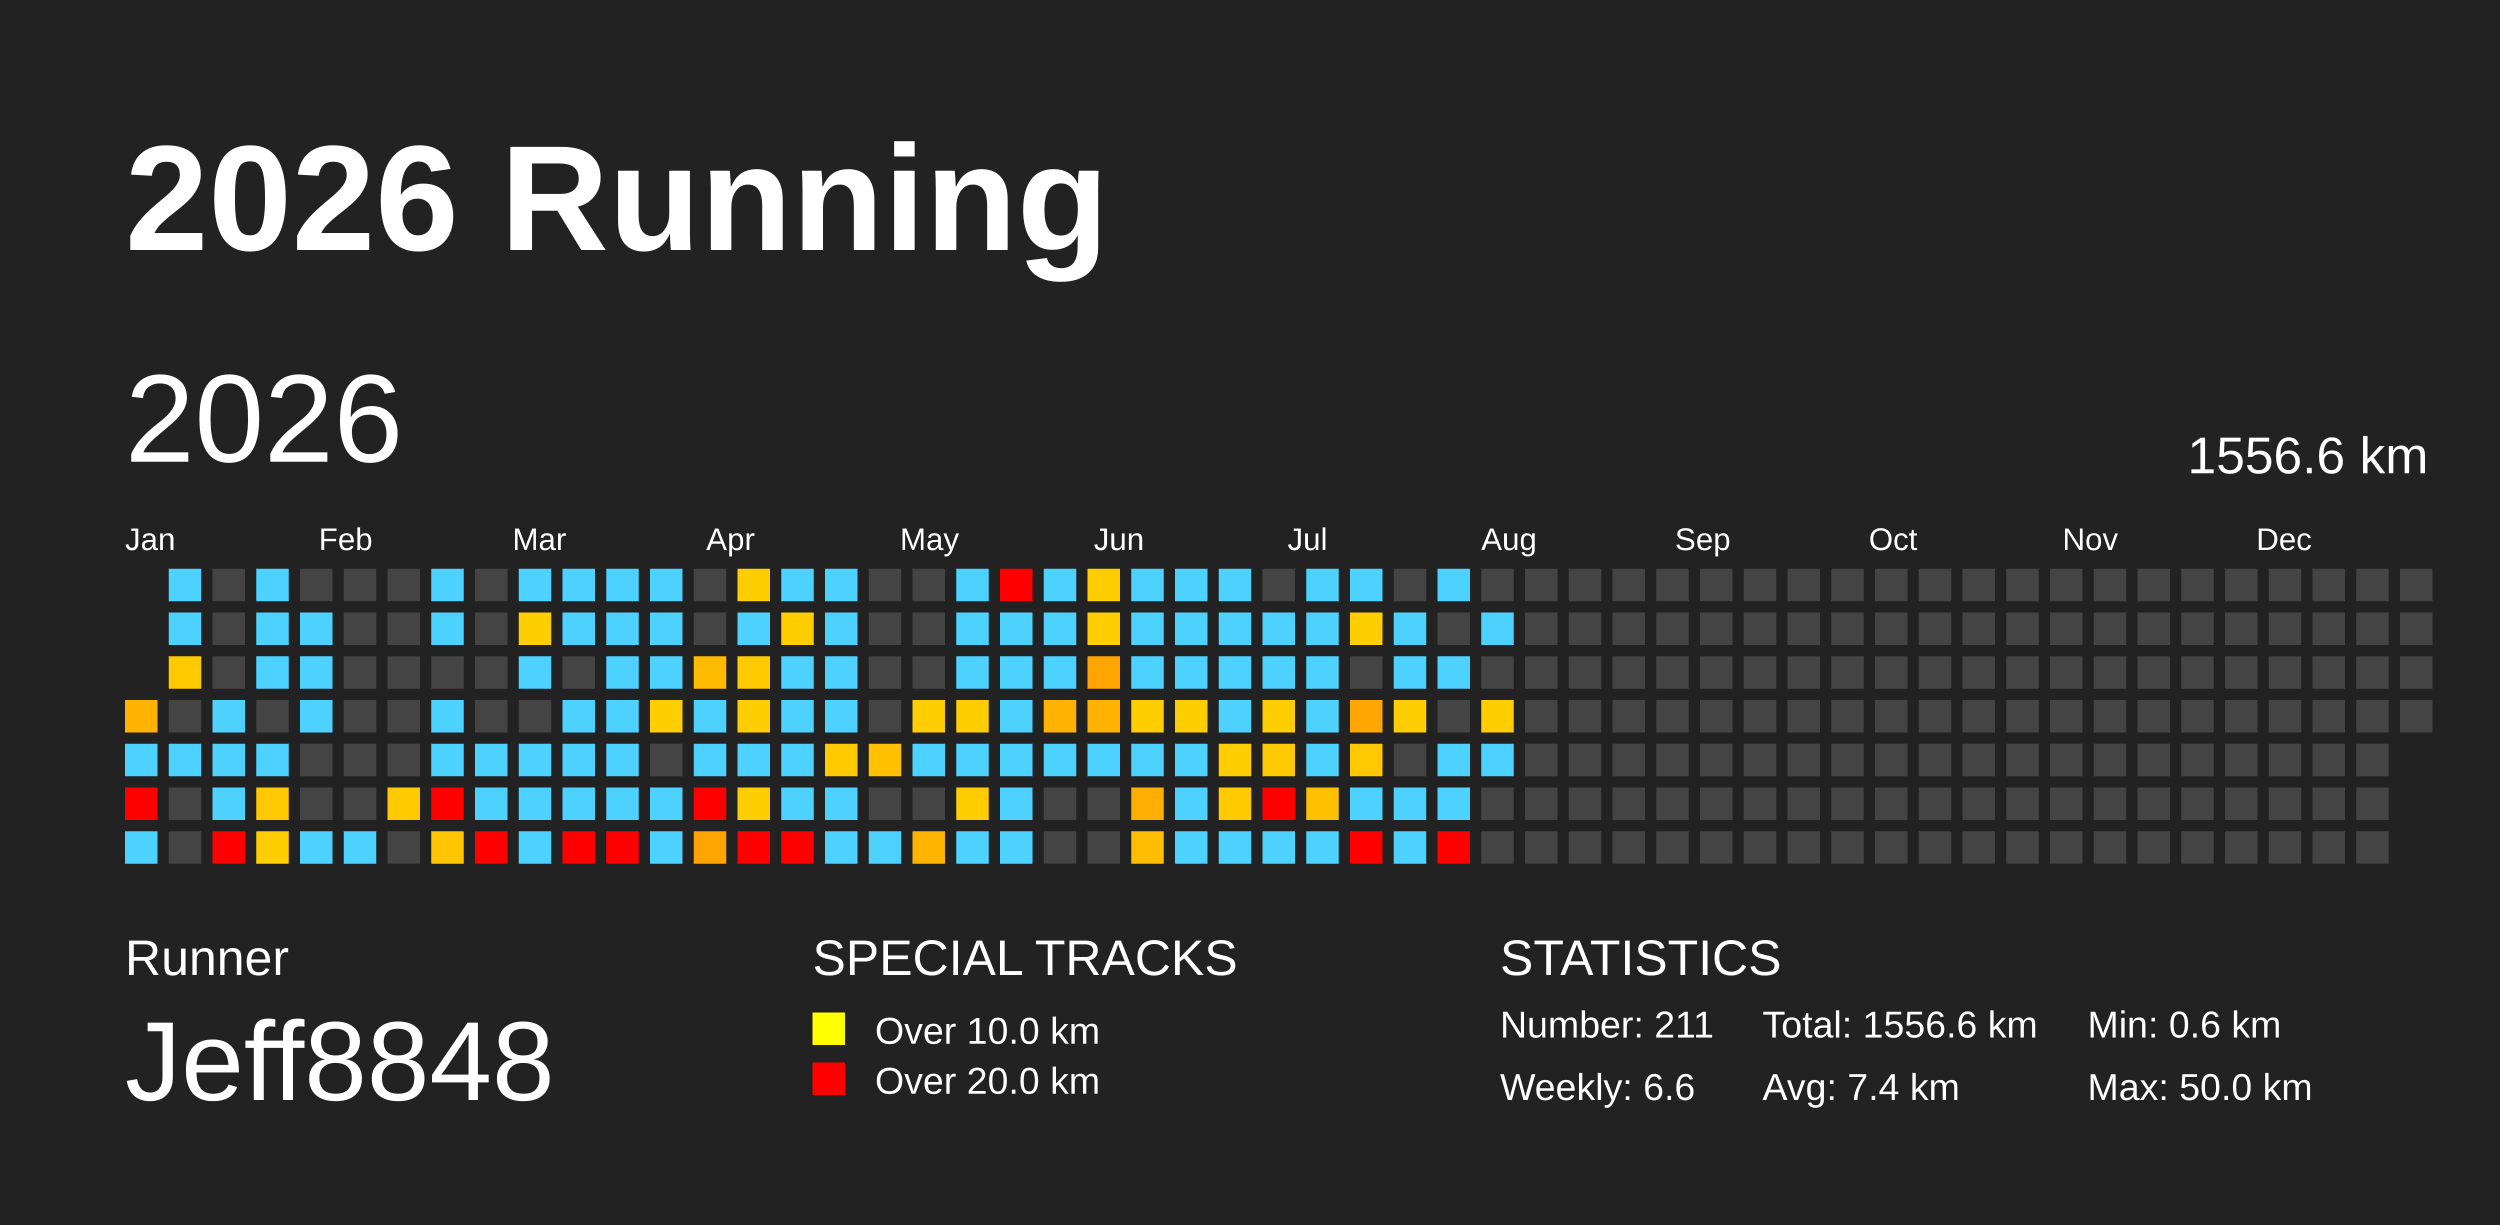
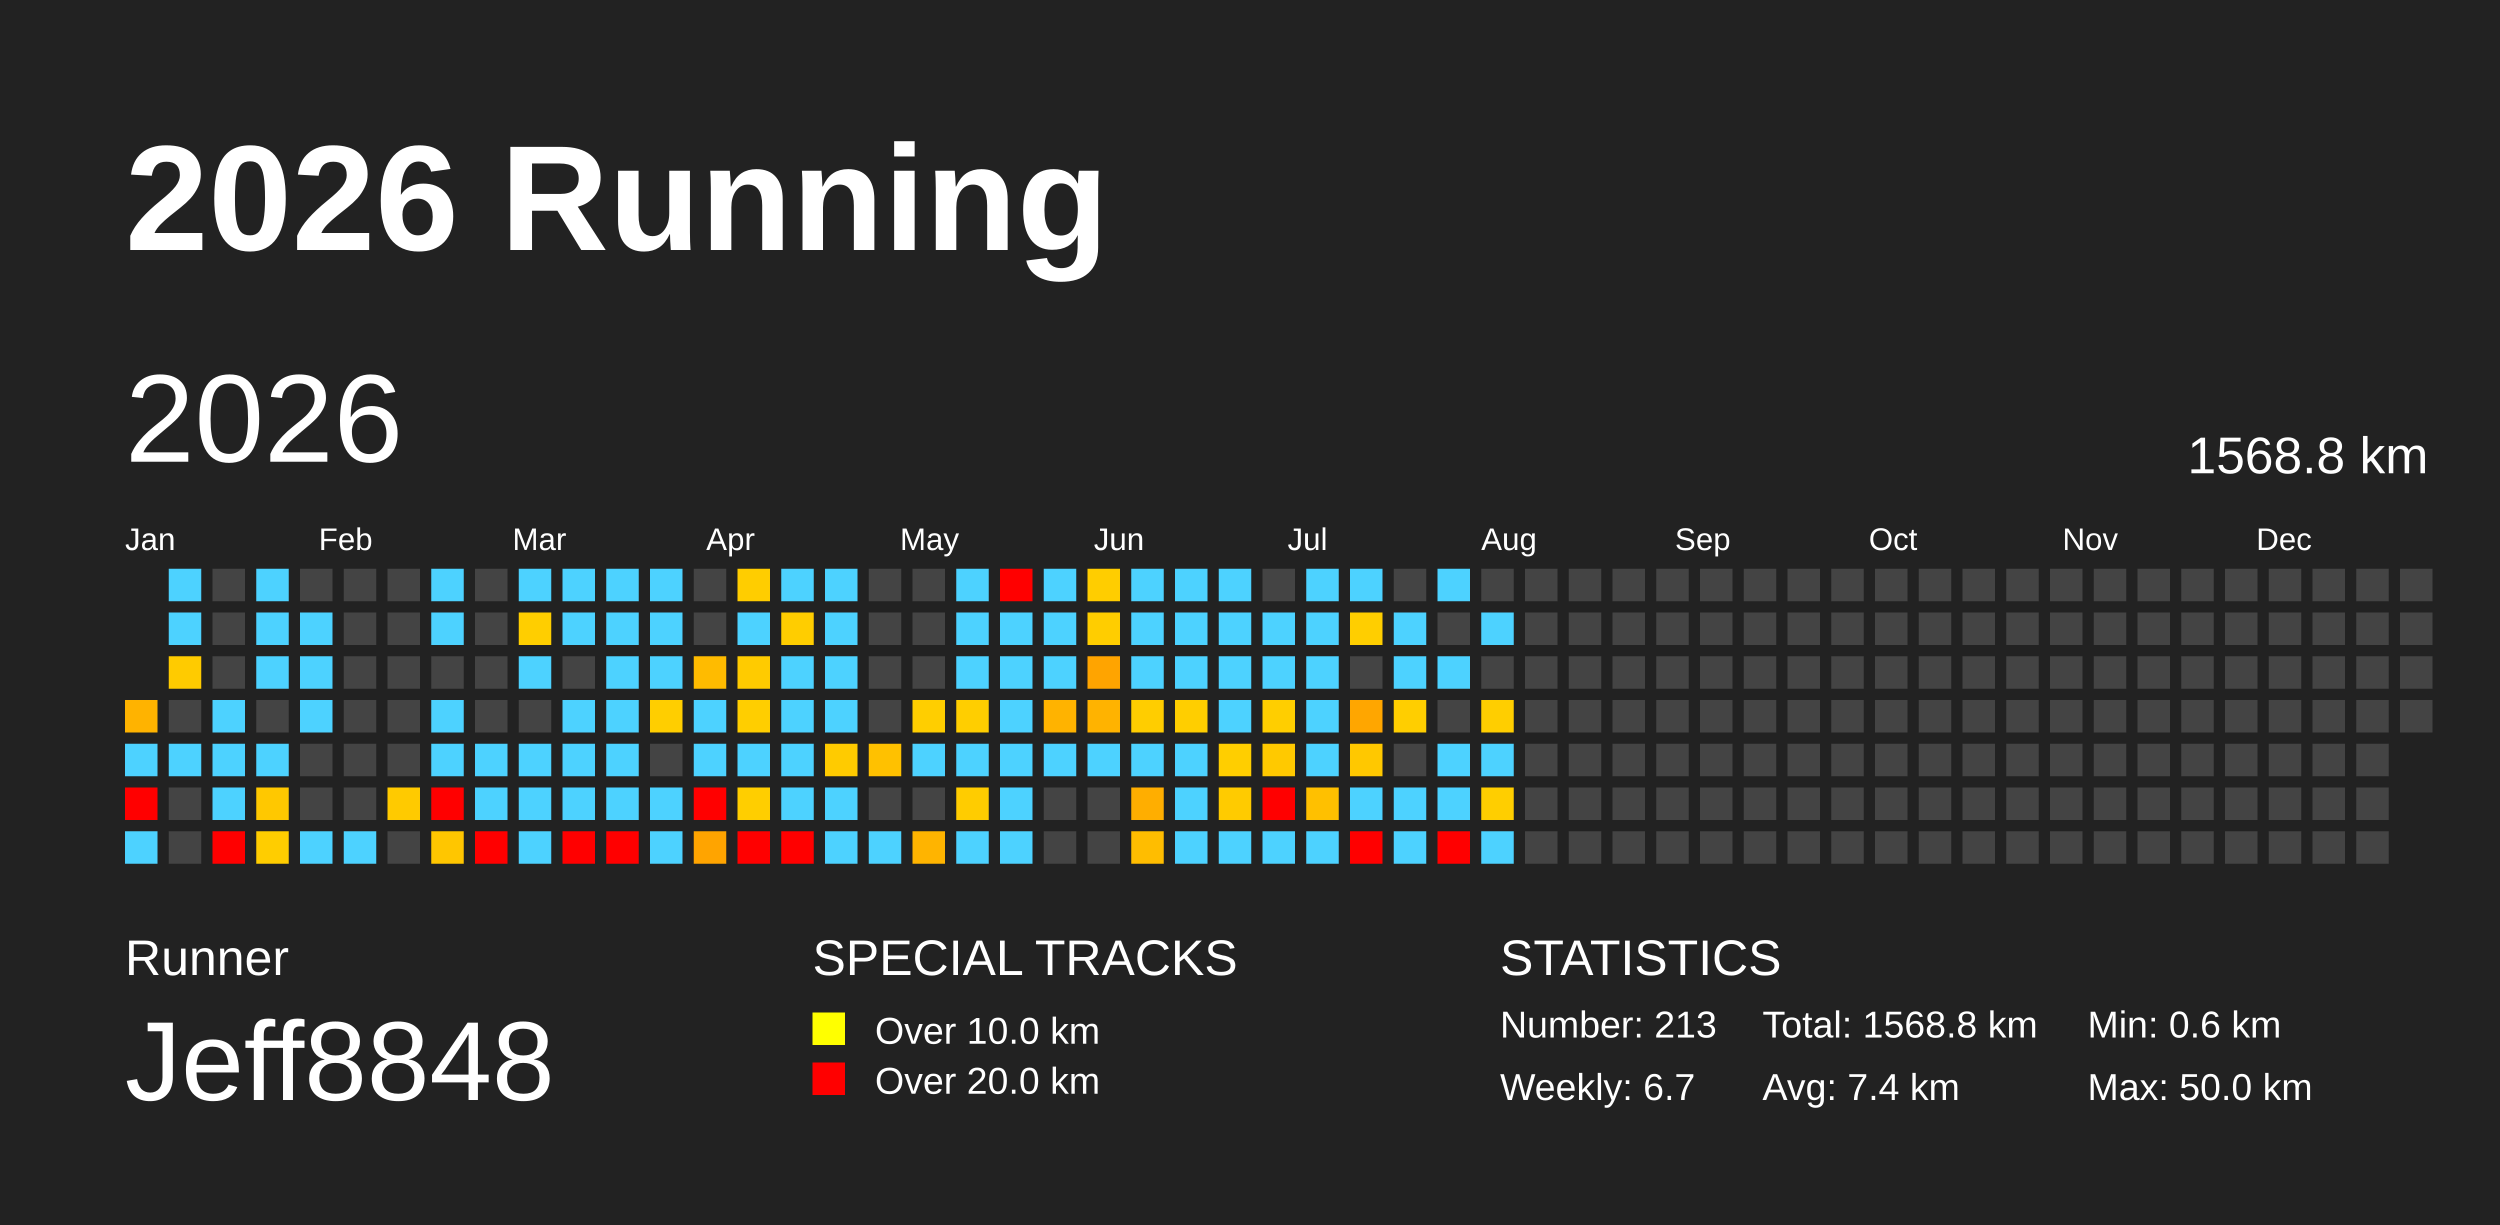
<svg xmlns="http://www.w3.org/2000/svg" baseProfile="full" height="98mm" version="1.1" viewBox="0,0,200,98" width="200mm">
  <defs />
  <rect fill="#222222" height="98" width="200" x="0" y="0" />
  <text fill="#FFFFFF" style="font-size:12px; font-family:Arial; font-weight:bold;" x="10" y="20">2026 Running</text>
  <text fill="#FFFFFF" style="font-size:4px; font-family:Arial" x="10" y="78">Runner</text>
  <text fill="#FFFFFF" style="font-size:9px; font-family:Arial" x="10" y="88">Jeff8848</text>
  <text fill="#FFFFFF" style="font-size:4px; font-family:Arial" x="65" y="78">SPECIAL TRACKS</text>
  <rect fill="yellow" height="2.6" width="2.6" x="65" y="81" />
  <text fill="#FFFFFF" style="font-size:3px; font-family:Arial" x="70" y="83.5">Over 10.0 km</text>
  <rect fill="red" height="2.6" width="2.6" x="65" y="85" />
  <text fill="#FFFFFF" style="font-size:3px; font-family:Arial" x="70" y="87.5">Over 20.0 km</text>
  <text fill="#FFFFFF" style="font-size:4px; font-family:Arial" x="120" y="78">STATISTICS</text>
-   <text fill="#FFFFFF" style="font-size:3px; font-family:Arial" x="120" y="83">Number: 211</text>
-   <text fill="#FFFFFF" style="font-size:3px; font-family:Arial" x="120" y="88">Weekly: 6.6</text>
-   <text fill="#FFFFFF" style="font-size:3px; font-family:Arial" x="141" y="83">Total: 1556.6 km</text>
+   <text fill="#FFFFFF" style="font-size:3px; font-family:Arial" x="120" y="83">Number: 213</text>
+   <text fill="#FFFFFF" style="font-size:3px; font-family:Arial" x="120" y="88">Weekly: 6.7</text>
+   <text fill="#FFFFFF" style="font-size:3px; font-family:Arial" x="141" y="83">Total: 1568.8 km</text>
  <text fill="#FFFFFF" style="font-size:3px; font-family:Arial" x="141" y="88">Avg: 7.4 km</text>
  <text fill="#FFFFFF" style="font-size:3px; font-family:Arial" x="167" y="83">Min: 0.6 km</text>
  <text fill="#FFFFFF" style="font-size:3px; font-family:Arial" x="167" y="88">Max: 50.0 km</text>
  <text dominant-baseline="hanging" fill="#FFFFFF" style="font-size:10.0px; font-family:Arial;" x="10" y="30">2026</text>
-   <text dominant-baseline="hanging" fill="#FFFFFF" style="font-size:4.125px; font-family:Arial;" x="175" y="35">1556.6 km</text>
+   <text dominant-baseline="hanging" fill="#FFFFFF" style="font-size:4.125px; font-family:Arial;" x="175" y="35">1568.8 km</text>
  <text fill="#FFFFFF" style="font-size:2.5px; font-family:Arial" x="10.0" y="44">Jan</text>
  <text fill="#FFFFFF" style="font-size:2.5px; font-family:Arial" x="25.5" y="44">Feb</text>
  <text fill="#FFFFFF" style="font-size:2.5px; font-family:Arial" x="41.0" y="44">Mar</text>
  <text fill="#FFFFFF" style="font-size:2.5px; font-family:Arial" x="56.5" y="44">Apr</text>
  <text fill="#FFFFFF" style="font-size:2.5px; font-family:Arial" x="72.0" y="44">May</text>
  <text fill="#FFFFFF" style="font-size:2.5px; font-family:Arial" x="87.5" y="44">Jun</text>
  <text fill="#FFFFFF" style="font-size:2.5px; font-family:Arial" x="103.0" y="44">Jul</text>
  <text fill="#FFFFFF" style="font-size:2.5px; font-family:Arial" x="118.5" y="44">Aug</text>
  <text fill="#FFFFFF" style="font-size:2.5px; font-family:Arial" x="134.0" y="44">Sep</text>
  <text fill="#FFFFFF" style="font-size:2.5px; font-family:Arial" x="149.5" y="44">Oct</text>
  <text fill="#FFFFFF" style="font-size:2.5px; font-family:Arial" x="165.0" y="44">Nov</text>
  <text fill="#FFFFFF" style="font-size:2.5px; font-family:Arial" x="180.5" y="44">Dec</text>
  <rect fill="#ffb300" height="2.6" width="2.6" x="10.0" y="56.0" />
  <rect fill="#4dd2ff" height="2.6" width="2.6" x="10.0" y="59.5" />
  <rect fill="red" height="2.6" width="2.6" x="10.0" y="63.0" />
  <rect fill="#4dd2ff" height="2.6" width="2.6" x="10.0" y="66.5" />
  <rect fill="#4dd2ff" height="2.6" width="2.6" x="13.5" y="45.5" />
  <rect fill="#4dd2ff" height="2.6" width="2.6" x="13.5" y="49.0" />
  <rect fill="#ffcb00" height="2.6" width="2.6" x="13.5" y="52.5" />
  <rect fill="#444444" height="2.6" width="2.6" x="13.5" y="56.0" />
  <rect fill="#4dd2ff" height="2.6" width="2.6" x="13.5" y="59.5" />
  <rect fill="#444444" height="2.6" width="2.6" x="13.5" y="63.0" />
  <rect fill="#444444" height="2.6" width="2.6" x="13.5" y="66.5" />
  <rect fill="#444444" height="2.6" width="2.6" x="17.0" y="45.5" />
  <rect fill="#444444" height="2.6" width="2.6" x="17.0" y="49.0" />
  <rect fill="#444444" height="2.6" width="2.6" x="17.0" y="52.5" />
  <rect fill="#4dd2ff" height="2.6" width="2.6" x="17.0" y="56.0" />
  <rect fill="#4dd2ff" height="2.6" width="2.6" x="17.0" y="59.5" />
  <rect fill="#4dd2ff" height="2.6" width="2.6" x="17.0" y="63.0" />
  <rect fill="red" height="2.6" width="2.6" x="17.0" y="66.5" />
  <rect fill="#4dd2ff" height="2.6" width="2.6" x="20.5" y="45.5" />
  <rect fill="#4dd2ff" height="2.6" width="2.6" x="20.5" y="49.0" />
  <rect fill="#4dd2ff" height="2.6" width="2.6" x="20.5" y="52.5" />
  <rect fill="#444444" height="2.6" width="2.6" x="20.5" y="56.0" />
  <rect fill="#4dd2ff" height="2.6" width="2.6" x="20.5" y="59.5" />
  <rect fill="#ffc800" height="2.6" width="2.6" x="20.5" y="63.0" />
  <rect fill="#ffcd00" height="2.6" width="2.6" x="20.5" y="66.5" />
  <rect fill="#444444" height="2.6" width="2.6" x="24.0" y="45.5" />
  <rect fill="#4dd2ff" height="2.6" width="2.6" x="24.0" y="49.0" />
  <rect fill="#4dd2ff" height="2.6" width="2.6" x="24.0" y="52.5" />
  <rect fill="#4dd2ff" height="2.6" width="2.6" x="24.0" y="56.0" />
  <rect fill="#444444" height="2.6" width="2.6" x="24.0" y="59.5" />
  <rect fill="#444444" height="2.6" width="2.6" x="24.0" y="63.0" />
  <rect fill="#4dd2ff" height="2.6" width="2.6" x="24.0" y="66.5" />
  <rect fill="#444444" height="2.6" width="2.6" x="27.5" y="45.5" />
  <rect fill="#444444" height="2.6" width="2.6" x="27.5" y="49.0" />
  <rect fill="#444444" height="2.6" width="2.6" x="27.5" y="52.5" />
  <rect fill="#444444" height="2.6" width="2.6" x="27.5" y="56.0" />
  <rect fill="#444444" height="2.6" width="2.6" x="27.5" y="59.5" />
  <rect fill="#444444" height="2.6" width="2.6" x="27.5" y="63.0" />
  <rect fill="#4dd2ff" height="2.6" width="2.6" x="27.5" y="66.5" />
  <rect fill="#444444" height="2.6" width="2.6" x="31.0" y="45.5" />
  <rect fill="#444444" height="2.6" width="2.6" x="31.0" y="49.0" />
  <rect fill="#444444" height="2.6" width="2.6" x="31.0" y="52.5" />
  <rect fill="#444444" height="2.6" width="2.6" x="31.0" y="56.0" />
  <rect fill="#444444" height="2.6" width="2.6" x="31.0" y="59.5" />
  <rect fill="#ffca00" height="2.6" width="2.6" x="31.0" y="63.0" />
  <rect fill="#444444" height="2.6" width="2.6" x="31.0" y="66.5" />
  <rect fill="#4dd2ff" height="2.6" width="2.6" x="34.5" y="45.5" />
  <rect fill="#4dd2ff" height="2.6" width="2.6" x="34.5" y="49.0" />
  <rect fill="#444444" height="2.6" width="2.6" x="34.5" y="52.5" />
  <rect fill="#4dd2ff" height="2.6" width="2.6" x="34.5" y="56.0" />
  <rect fill="#4dd2ff" height="2.6" width="2.6" x="34.5" y="59.5" />
  <rect fill="red" height="2.6" width="2.6" x="34.5" y="63.0" />
  <rect fill="#ffc600" height="2.6" width="2.6" x="34.5" y="66.5" />
  <rect fill="#444444" height="2.6" width="2.6" x="38.0" y="45.5" />
  <rect fill="#444444" height="2.6" width="2.6" x="38.0" y="49.0" />
  <rect fill="#444444" height="2.6" width="2.6" x="38.0" y="52.5" />
  <rect fill="#444444" height="2.6" width="2.6" x="38.0" y="56.0" />
  <rect fill="#4dd2ff" height="2.6" width="2.6" x="38.0" y="59.5" />
  <rect fill="#4dd2ff" height="2.6" width="2.6" x="38.0" y="63.0" />
  <rect fill="red" height="2.6" width="2.6" x="38.0" y="66.5" />
  <rect fill="#4dd2ff" height="2.6" width="2.6" x="41.5" y="45.5" />
  <rect fill="#ffce00" height="2.6" width="2.6" x="41.5" y="49.0" />
  <rect fill="#4dd2ff" height="2.6" width="2.6" x="41.5" y="52.5" />
  <rect fill="#444444" height="2.6" width="2.6" x="41.5" y="56.0" />
  <rect fill="#4dd2ff" height="2.6" width="2.6" x="41.5" y="59.5" />
  <rect fill="#4dd2ff" height="2.6" width="2.6" x="41.5" y="63.0" />
  <rect fill="#4dd2ff" height="2.6" width="2.6" x="41.5" y="66.5" />
  <rect fill="#4dd2ff" height="2.6" width="2.6" x="45.0" y="45.5" />
  <rect fill="#4dd2ff" height="2.6" width="2.6" x="45.0" y="49.0" />
  <rect fill="#444444" height="2.6" width="2.6" x="45.0" y="52.5" />
  <rect fill="#4dd2ff" height="2.6" width="2.6" x="45.0" y="56.0" />
  <rect fill="#4dd2ff" height="2.6" width="2.6" x="45.0" y="59.5" />
  <rect fill="#4dd2ff" height="2.6" width="2.6" x="45.0" y="63.0" />
  <rect fill="red" height="2.6" width="2.6" x="45.0" y="66.5" />
  <rect fill="#4dd2ff" height="2.6" width="2.6" x="48.5" y="45.5" />
  <rect fill="#4dd2ff" height="2.6" width="2.6" x="48.5" y="49.0" />
  <rect fill="#4dd2ff" height="2.6" width="2.6" x="48.5" y="52.5" />
  <rect fill="#4dd2ff" height="2.6" width="2.6" x="48.5" y="56.0" />
  <rect fill="#4dd2ff" height="2.6" width="2.6" x="48.5" y="59.5" />
  <rect fill="#4dd2ff" height="2.6" width="2.6" x="48.5" y="63.0" />
  <rect fill="red" height="2.6" width="2.6" x="48.5" y="66.5" />
  <rect fill="#4dd2ff" height="2.6" width="2.6" x="52.0" y="45.5" />
  <rect fill="#4dd2ff" height="2.6" width="2.6" x="52.0" y="49.0" />
  <rect fill="#4dd2ff" height="2.6" width="2.6" x="52.0" y="52.5" />
  <rect fill="#ffce00" height="2.6" width="2.6" x="52.0" y="56.0" />
  <rect fill="#444444" height="2.6" width="2.6" x="52.0" y="59.5" />
  <rect fill="#4dd2ff" height="2.6" width="2.6" x="52.0" y="63.0" />
  <rect fill="#4dd2ff" height="2.6" width="2.6" x="52.0" y="66.5" />
  <rect fill="#444444" height="2.6" width="2.6" x="55.5" y="45.5" />
  <rect fill="#444444" height="2.6" width="2.6" x="55.5" y="49.0" />
  <rect fill="#ffbb00" height="2.6" width="2.6" x="55.5" y="52.5" />
  <rect fill="#4dd2ff" height="2.6" width="2.6" x="55.5" y="56.0" />
  <rect fill="#4dd2ff" height="2.6" width="2.6" x="55.5" y="59.5" />
  <rect fill="red" height="2.6" width="2.6" x="55.5" y="63.0" />
  <rect fill="#ffa400" height="2.6" width="2.6" x="55.5" y="66.5" />
  <rect fill="#ffcd00" height="2.6" width="2.6" x="59.0" y="45.5" />
  <rect fill="#4dd2ff" height="2.6" width="2.6" x="59.0" y="49.0" />
  <rect fill="#ffcb00" height="2.6" width="2.6" x="59.0" y="52.5" />
  <rect fill="#ffce00" height="2.6" width="2.6" x="59.0" y="56.0" />
  <rect fill="#4dd2ff" height="2.6" width="2.6" x="59.0" y="59.5" />
  <rect fill="#ffce00" height="2.6" width="2.6" x="59.0" y="63.0" />
  <rect fill="red" height="2.6" width="2.6" x="59.0" y="66.5" />
  <rect fill="#4dd2ff" height="2.6" width="2.6" x="62.5" y="45.5" />
  <rect fill="#ffcd00" height="2.6" width="2.6" x="62.5" y="49.0" />
  <rect fill="#4dd2ff" height="2.6" width="2.6" x="62.5" y="52.5" />
  <rect fill="#4dd2ff" height="2.6" width="2.6" x="62.5" y="56.0" />
  <rect fill="#4dd2ff" height="2.6" width="2.6" x="62.5" y="59.5" />
  <rect fill="#4dd2ff" height="2.6" width="2.6" x="62.5" y="63.0" />
  <rect fill="red" height="2.6" width="2.6" x="62.5" y="66.5" />
  <rect fill="#4dd2ff" height="2.6" width="2.6" x="66.0" y="45.5" />
  <rect fill="#4dd2ff" height="2.6" width="2.6" x="66.0" y="49.0" />
  <rect fill="#4dd2ff" height="2.6" width="2.6" x="66.0" y="52.5" />
  <rect fill="#4dd2ff" height="2.6" width="2.6" x="66.0" y="56.0" />
  <rect fill="#ffcb00" height="2.6" width="2.6" x="66.0" y="59.5" />
  <rect fill="#4dd2ff" height="2.6" width="2.6" x="66.0" y="63.0" />
  <rect fill="#4dd2ff" height="2.6" width="2.6" x="66.0" y="66.5" />
  <rect fill="#444444" height="2.6" width="2.6" x="69.5" y="45.5" />
  <rect fill="#444444" height="2.6" width="2.6" x="69.5" y="49.0" />
  <rect fill="#444444" height="2.6" width="2.6" x="69.5" y="52.5" />
  <rect fill="#444444" height="2.6" width="2.6" x="69.5" y="56.0" />
  <rect fill="#ffc100" height="2.6" width="2.6" x="69.5" y="59.5" />
  <rect fill="#444444" height="2.6" width="2.6" x="69.5" y="63.0" />
  <rect fill="#4dd2ff" height="2.6" width="2.6" x="69.5" y="66.5" />
  <rect fill="#444444" height="2.6" width="2.6" x="73.0" y="45.5" />
  <rect fill="#444444" height="2.6" width="2.6" x="73.0" y="49.0" />
  <rect fill="#444444" height="2.6" width="2.6" x="73.0" y="52.5" />
  <rect fill="#ffce00" height="2.6" width="2.6" x="73.0" y="56.0" />
  <rect fill="#4dd2ff" height="2.6" width="2.6" x="73.0" y="59.5" />
  <rect fill="#444444" height="2.6" width="2.6" x="73.0" y="63.0" />
  <rect fill="#ffb400" height="2.6" width="2.6" x="73.0" y="66.5" />
  <rect fill="#4dd2ff" height="2.6" width="2.6" x="76.5" y="45.5" />
  <rect fill="#4dd2ff" height="2.6" width="2.6" x="76.5" y="49.0" />
  <rect fill="#4dd2ff" height="2.6" width="2.6" x="76.5" y="52.5" />
  <rect fill="#ffce00" height="2.6" width="2.6" x="76.5" y="56.0" />
  <rect fill="#4dd2ff" height="2.6" width="2.6" x="76.5" y="59.5" />
  <rect fill="#ffcc00" height="2.6" width="2.6" x="76.5" y="63.0" />
  <rect fill="#4dd2ff" height="2.6" width="2.6" x="76.5" y="66.5" />
  <rect fill="red" height="2.6" width="2.6" x="80.0" y="45.5" />
  <rect fill="#4dd2ff" height="2.6" width="2.6" x="80.0" y="49.0" />
  <rect fill="#4dd2ff" height="2.6" width="2.6" x="80.0" y="52.5" />
  <rect fill="#4dd2ff" height="2.6" width="2.6" x="80.0" y="56.0" />
  <rect fill="#4dd2ff" height="2.6" width="2.6" x="80.0" y="59.5" />
  <rect fill="#4dd2ff" height="2.6" width="2.6" x="80.0" y="63.0" />
  <rect fill="#4dd2ff" height="2.6" width="2.6" x="80.0" y="66.5" />
  <rect fill="#4dd2ff" height="2.6" width="2.6" x="83.5" y="45.5" />
  <rect fill="#4dd2ff" height="2.6" width="2.6" x="83.5" y="49.0" />
  <rect fill="#4dd2ff" height="2.6" width="2.6" x="83.5" y="52.5" />
  <rect fill="#ffb300" height="2.6" width="2.6" x="83.5" y="56.0" />
  <rect fill="#4dd2ff" height="2.6" width="2.6" x="83.5" y="59.5" />
  <rect fill="#444444" height="2.6" width="2.6" x="83.5" y="63.0" />
  <rect fill="#444444" height="2.6" width="2.6" x="83.5" y="66.5" />
  <rect fill="#ffcd00" height="2.6" width="2.6" x="87.0" y="45.5" />
  <rect fill="#ffcd00" height="2.6" width="2.6" x="87.0" y="49.0" />
  <rect fill="#ffa400" height="2.6" width="2.6" x="87.0" y="52.5" />
  <rect fill="#ffb300" height="2.6" width="2.6" x="87.0" y="56.0" />
  <rect fill="#4dd2ff" height="2.6" width="2.6" x="87.0" y="59.5" />
  <rect fill="#444444" height="2.6" width="2.6" x="87.0" y="63.0" />
  <rect fill="#444444" height="2.6" width="2.6" x="87.0" y="66.5" />
  <rect fill="#4dd2ff" height="2.6" width="2.6" x="90.5" y="45.5" />
  <rect fill="#4dd2ff" height="2.6" width="2.6" x="90.5" y="49.0" />
  <rect fill="#4dd2ff" height="2.6" width="2.6" x="90.5" y="52.5" />
  <rect fill="#ffcd00" height="2.6" width="2.6" x="90.5" y="56.0" />
  <rect fill="#4dd2ff" height="2.6" width="2.6" x="90.5" y="59.5" />
  <rect fill="#ffae00" height="2.6" width="2.6" x="90.5" y="63.0" />
  <rect fill="#ffbd00" height="2.6" width="2.6" x="90.5" y="66.5" />
  <rect fill="#4dd2ff" height="2.6" width="2.6" x="94.0" y="45.5" />
  <rect fill="#4dd2ff" height="2.6" width="2.6" x="94.0" y="49.0" />
  <rect fill="#4dd2ff" height="2.6" width="2.6" x="94.0" y="52.5" />
  <rect fill="#ffce00" height="2.6" width="2.6" x="94.0" y="56.0" />
  <rect fill="#4dd2ff" height="2.6" width="2.6" x="94.0" y="59.5" />
  <rect fill="#4dd2ff" height="2.6" width="2.6" x="94.0" y="63.0" />
  <rect fill="#4dd2ff" height="2.6" width="2.6" x="94.0" y="66.5" />
  <rect fill="#4dd2ff" height="2.6" width="2.6" x="97.5" y="45.5" />
  <rect fill="#4dd2ff" height="2.6" width="2.6" x="97.5" y="49.0" />
  <rect fill="#4dd2ff" height="2.6" width="2.6" x="97.5" y="52.5" />
  <rect fill="#4dd2ff" height="2.6" width="2.6" x="97.5" y="56.0" />
  <rect fill="#ffce00" height="2.6" width="2.6" x="97.5" y="59.5" />
  <rect fill="#ffcb00" height="2.6" width="2.6" x="97.5" y="63.0" />
  <rect fill="#4dd2ff" height="2.6" width="2.6" x="97.5" y="66.5" />
  <rect fill="#444444" height="2.6" width="2.6" x="101.0" y="45.5" />
  <rect fill="#4dd2ff" height="2.6" width="2.6" x="101.0" y="49.0" />
  <rect fill="#4dd2ff" height="2.6" width="2.6" x="101.0" y="52.5" />
  <rect fill="#ffce00" height="2.6" width="2.6" x="101.0" y="56.0" />
  <rect fill="#ffc900" height="2.6" width="2.6" x="101.0" y="59.5" />
  <rect fill="red" height="2.6" width="2.6" x="101.0" y="63.0" />
  <rect fill="#4dd2ff" height="2.6" width="2.6" x="101.0" y="66.5" />
  <rect fill="#4dd2ff" height="2.6" width="2.6" x="104.5" y="45.5" />
  <rect fill="#4dd2ff" height="2.6" width="2.6" x="104.5" y="49.0" />
  <rect fill="#4dd2ff" height="2.6" width="2.6" x="104.5" y="52.5" />
  <rect fill="#4dd2ff" height="2.6" width="2.6" x="104.5" y="56.0" />
  <rect fill="#4dd2ff" height="2.6" width="2.6" x="104.5" y="59.5" />
  <rect fill="#ffc000" height="2.6" width="2.6" x="104.5" y="63.0" />
  <rect fill="#4dd2ff" height="2.6" width="2.6" x="104.5" y="66.5" />
  <rect fill="#4dd2ff" height="2.6" width="2.6" x="108.0" y="45.5" />
  <rect fill="#ffce00" height="2.6" width="2.6" x="108.0" y="49.0" />
  <rect fill="#444444" height="2.6" width="2.6" x="108.0" y="52.5" />
  <rect fill="#ffa600" height="2.6" width="2.6" x="108.0" y="56.0" />
  <rect fill="#ffc800" height="2.6" width="2.6" x="108.0" y="59.5" />
  <rect fill="#4dd2ff" height="2.6" width="2.6" x="108.0" y="63.0" />
  <rect fill="red" height="2.6" width="2.6" x="108.0" y="66.5" />
  <rect fill="#444444" height="2.6" width="2.6" x="111.5" y="45.5" />
  <rect fill="#4dd2ff" height="2.6" width="2.6" x="111.5" y="49.0" />
  <rect fill="#4dd2ff" height="2.6" width="2.6" x="111.5" y="52.5" />
  <rect fill="#ffce00" height="2.6" width="2.6" x="111.5" y="56.0" />
  <rect fill="#444444" height="2.6" width="2.6" x="111.5" y="59.5" />
  <rect fill="#4dd2ff" height="2.6" width="2.6" x="111.5" y="63.0" />
  <rect fill="#4dd2ff" height="2.6" width="2.6" x="111.5" y="66.5" />
  <rect fill="#4dd2ff" height="2.6" width="2.6" x="115.0" y="45.5" />
  <rect fill="#444444" height="2.6" width="2.6" x="115.0" y="49.0" />
  <rect fill="#4dd2ff" height="2.6" width="2.6" x="115.0" y="52.5" />
  <rect fill="#444444" height="2.6" width="2.6" x="115.0" y="56.0" />
  <rect fill="#4dd2ff" height="2.6" width="2.6" x="115.0" y="59.5" />
  <rect fill="#4dd2ff" height="2.6" width="2.6" x="115.0" y="63.0" />
  <rect fill="red" height="2.6" width="2.6" x="115.0" y="66.5" />
  <rect fill="#444444" height="2.6" width="2.6" x="118.5" y="45.5" />
  <rect fill="#4dd2ff" height="2.6" width="2.6" x="118.5" y="49.0" />
  <rect fill="#444444" height="2.6" width="2.6" x="118.5" y="52.5" />
  <rect fill="#ffce00" height="2.6" width="2.6" x="118.5" y="56.0" />
  <rect fill="#4dd2ff" height="2.6" width="2.6" x="118.5" y="59.5" />
-   <rect fill="#444444" height="2.6" width="2.6" x="118.5" y="63.0" />
-   <rect fill="#444444" height="2.6" width="2.6" x="118.5" y="66.5" />
+   <rect fill="#ffce00" height="2.6" width="2.6" x="118.5" y="63.0" />
+   <rect fill="#4dd2ff" height="2.6" width="2.6" x="118.5" y="66.5" />
  <rect fill="#444444" height="2.6" width="2.6" x="122.0" y="45.5" />
  <rect fill="#444444" height="2.6" width="2.6" x="122.0" y="49.0" />
  <rect fill="#444444" height="2.6" width="2.6" x="122.0" y="52.5" />
  <rect fill="#444444" height="2.6" width="2.6" x="122.0" y="56.0" />
  <rect fill="#444444" height="2.6" width="2.6" x="122.0" y="59.5" />
  <rect fill="#444444" height="2.6" width="2.6" x="122.0" y="63.0" />
  <rect fill="#444444" height="2.6" width="2.6" x="122.0" y="66.5" />
  <rect fill="#444444" height="2.6" width="2.6" x="125.5" y="45.5" />
  <rect fill="#444444" height="2.6" width="2.6" x="125.5" y="49.0" />
  <rect fill="#444444" height="2.6" width="2.6" x="125.5" y="52.5" />
  <rect fill="#444444" height="2.6" width="2.6" x="125.5" y="56.0" />
  <rect fill="#444444" height="2.6" width="2.6" x="125.5" y="59.5" />
  <rect fill="#444444" height="2.6" width="2.6" x="125.5" y="63.0" />
  <rect fill="#444444" height="2.6" width="2.6" x="125.5" y="66.5" />
  <rect fill="#444444" height="2.6" width="2.6" x="129.0" y="45.5" />
  <rect fill="#444444" height="2.6" width="2.6" x="129.0" y="49.0" />
  <rect fill="#444444" height="2.6" width="2.6" x="129.0" y="52.5" />
  <rect fill="#444444" height="2.6" width="2.6" x="129.0" y="56.0" />
  <rect fill="#444444" height="2.6" width="2.6" x="129.0" y="59.5" />
  <rect fill="#444444" height="2.6" width="2.6" x="129.0" y="63.0" />
  <rect fill="#444444" height="2.6" width="2.6" x="129.0" y="66.5" />
  <rect fill="#444444" height="2.6" width="2.6" x="132.5" y="45.5" />
  <rect fill="#444444" height="2.6" width="2.6" x="132.5" y="49.0" />
  <rect fill="#444444" height="2.6" width="2.6" x="132.5" y="52.5" />
  <rect fill="#444444" height="2.6" width="2.6" x="132.5" y="56.0" />
  <rect fill="#444444" height="2.6" width="2.6" x="132.5" y="59.5" />
  <rect fill="#444444" height="2.6" width="2.6" x="132.5" y="63.0" />
  <rect fill="#444444" height="2.6" width="2.6" x="132.5" y="66.5" />
  <rect fill="#444444" height="2.6" width="2.6" x="136.0" y="45.5" />
  <rect fill="#444444" height="2.6" width="2.6" x="136.0" y="49.0" />
  <rect fill="#444444" height="2.6" width="2.6" x="136.0" y="52.5" />
  <rect fill="#444444" height="2.6" width="2.6" x="136.0" y="56.0" />
  <rect fill="#444444" height="2.6" width="2.6" x="136.0" y="59.5" />
  <rect fill="#444444" height="2.6" width="2.6" x="136.0" y="63.0" />
  <rect fill="#444444" height="2.6" width="2.6" x="136.0" y="66.5" />
  <rect fill="#444444" height="2.6" width="2.6" x="139.5" y="45.5" />
  <rect fill="#444444" height="2.6" width="2.6" x="139.5" y="49.0" />
  <rect fill="#444444" height="2.6" width="2.6" x="139.5" y="52.5" />
  <rect fill="#444444" height="2.6" width="2.6" x="139.5" y="56.0" />
  <rect fill="#444444" height="2.6" width="2.6" x="139.5" y="59.5" />
  <rect fill="#444444" height="2.6" width="2.6" x="139.5" y="63.0" />
  <rect fill="#444444" height="2.6" width="2.6" x="139.5" y="66.5" />
  <rect fill="#444444" height="2.6" width="2.6" x="143.0" y="45.5" />
  <rect fill="#444444" height="2.6" width="2.6" x="143.0" y="49.0" />
  <rect fill="#444444" height="2.6" width="2.6" x="143.0" y="52.5" />
  <rect fill="#444444" height="2.6" width="2.6" x="143.0" y="56.0" />
  <rect fill="#444444" height="2.6" width="2.6" x="143.0" y="59.5" />
  <rect fill="#444444" height="2.6" width="2.6" x="143.0" y="63.0" />
  <rect fill="#444444" height="2.6" width="2.6" x="143.0" y="66.5" />
  <rect fill="#444444" height="2.6" width="2.6" x="146.5" y="45.5" />
  <rect fill="#444444" height="2.6" width="2.6" x="146.5" y="49.0" />
  <rect fill="#444444" height="2.6" width="2.6" x="146.5" y="52.5" />
  <rect fill="#444444" height="2.6" width="2.6" x="146.5" y="56.0" />
  <rect fill="#444444" height="2.6" width="2.6" x="146.5" y="59.5" />
  <rect fill="#444444" height="2.6" width="2.6" x="146.5" y="63.0" />
  <rect fill="#444444" height="2.6" width="2.6" x="146.5" y="66.5" />
  <rect fill="#444444" height="2.6" width="2.6" x="150.0" y="45.5" />
  <rect fill="#444444" height="2.6" width="2.6" x="150.0" y="49.0" />
  <rect fill="#444444" height="2.6" width="2.6" x="150.0" y="52.5" />
  <rect fill="#444444" height="2.6" width="2.6" x="150.0" y="56.0" />
  <rect fill="#444444" height="2.6" width="2.6" x="150.0" y="59.5" />
  <rect fill="#444444" height="2.6" width="2.6" x="150.0" y="63.0" />
  <rect fill="#444444" height="2.6" width="2.6" x="150.0" y="66.5" />
  <rect fill="#444444" height="2.6" width="2.6" x="153.5" y="45.5" />
  <rect fill="#444444" height="2.6" width="2.6" x="153.5" y="49.0" />
  <rect fill="#444444" height="2.6" width="2.6" x="153.5" y="52.5" />
  <rect fill="#444444" height="2.6" width="2.6" x="153.5" y="56.0" />
  <rect fill="#444444" height="2.6" width="2.6" x="153.5" y="59.5" />
  <rect fill="#444444" height="2.6" width="2.6" x="153.5" y="63.0" />
  <rect fill="#444444" height="2.6" width="2.6" x="153.5" y="66.5" />
  <rect fill="#444444" height="2.6" width="2.6" x="157.0" y="45.5" />
  <rect fill="#444444" height="2.6" width="2.6" x="157.0" y="49.0" />
  <rect fill="#444444" height="2.6" width="2.6" x="157.0" y="52.5" />
  <rect fill="#444444" height="2.6" width="2.6" x="157.0" y="56.0" />
  <rect fill="#444444" height="2.6" width="2.6" x="157.0" y="59.5" />
  <rect fill="#444444" height="2.6" width="2.6" x="157.0" y="63.0" />
  <rect fill="#444444" height="2.6" width="2.6" x="157.0" y="66.5" />
  <rect fill="#444444" height="2.6" width="2.6" x="160.5" y="45.5" />
  <rect fill="#444444" height="2.6" width="2.6" x="160.5" y="49.0" />
  <rect fill="#444444" height="2.6" width="2.6" x="160.5" y="52.5" />
  <rect fill="#444444" height="2.6" width="2.6" x="160.5" y="56.0" />
  <rect fill="#444444" height="2.6" width="2.6" x="160.5" y="59.5" />
  <rect fill="#444444" height="2.6" width="2.6" x="160.5" y="63.0" />
  <rect fill="#444444" height="2.6" width="2.6" x="160.5" y="66.5" />
  <rect fill="#444444" height="2.6" width="2.6" x="164.0" y="45.5" />
  <rect fill="#444444" height="2.6" width="2.6" x="164.0" y="49.0" />
  <rect fill="#444444" height="2.6" width="2.6" x="164.0" y="52.5" />
  <rect fill="#444444" height="2.6" width="2.6" x="164.0" y="56.0" />
  <rect fill="#444444" height="2.6" width="2.6" x="164.0" y="59.5" />
  <rect fill="#444444" height="2.6" width="2.6" x="164.0" y="63.0" />
  <rect fill="#444444" height="2.6" width="2.6" x="164.0" y="66.5" />
  <rect fill="#444444" height="2.6" width="2.6" x="167.5" y="45.5" />
  <rect fill="#444444" height="2.6" width="2.6" x="167.5" y="49.0" />
  <rect fill="#444444" height="2.6" width="2.6" x="167.5" y="52.5" />
  <rect fill="#444444" height="2.6" width="2.6" x="167.5" y="56.0" />
  <rect fill="#444444" height="2.6" width="2.6" x="167.5" y="59.5" />
  <rect fill="#444444" height="2.6" width="2.6" x="167.5" y="63.0" />
  <rect fill="#444444" height="2.6" width="2.6" x="167.5" y="66.5" />
  <rect fill="#444444" height="2.6" width="2.6" x="171.0" y="45.5" />
  <rect fill="#444444" height="2.6" width="2.6" x="171.0" y="49.0" />
  <rect fill="#444444" height="2.6" width="2.6" x="171.0" y="52.5" />
  <rect fill="#444444" height="2.6" width="2.6" x="171.0" y="56.0" />
  <rect fill="#444444" height="2.6" width="2.6" x="171.0" y="59.5" />
  <rect fill="#444444" height="2.6" width="2.6" x="171.0" y="63.0" />
  <rect fill="#444444" height="2.6" width="2.6" x="171.0" y="66.5" />
  <rect fill="#444444" height="2.6" width="2.6" x="174.5" y="45.5" />
  <rect fill="#444444" height="2.6" width="2.6" x="174.5" y="49.0" />
  <rect fill="#444444" height="2.6" width="2.6" x="174.5" y="52.5" />
  <rect fill="#444444" height="2.6" width="2.6" x="174.5" y="56.0" />
  <rect fill="#444444" height="2.6" width="2.6" x="174.5" y="59.5" />
  <rect fill="#444444" height="2.6" width="2.6" x="174.5" y="63.0" />
  <rect fill="#444444" height="2.6" width="2.6" x="174.5" y="66.5" />
  <rect fill="#444444" height="2.6" width="2.6" x="178.0" y="45.5" />
  <rect fill="#444444" height="2.6" width="2.6" x="178.0" y="49.0" />
  <rect fill="#444444" height="2.6" width="2.6" x="178.0" y="52.5" />
  <rect fill="#444444" height="2.6" width="2.6" x="178.0" y="56.0" />
  <rect fill="#444444" height="2.6" width="2.6" x="178.0" y="59.5" />
  <rect fill="#444444" height="2.6" width="2.6" x="178.0" y="63.0" />
  <rect fill="#444444" height="2.6" width="2.6" x="178.0" y="66.5" />
  <rect fill="#444444" height="2.6" width="2.6" x="181.5" y="45.5" />
  <rect fill="#444444" height="2.6" width="2.6" x="181.5" y="49.0" />
  <rect fill="#444444" height="2.6" width="2.6" x="181.5" y="52.5" />
  <rect fill="#444444" height="2.6" width="2.6" x="181.5" y="56.0" />
  <rect fill="#444444" height="2.6" width="2.6" x="181.5" y="59.5" />
  <rect fill="#444444" height="2.6" width="2.6" x="181.5" y="63.0" />
  <rect fill="#444444" height="2.6" width="2.6" x="181.5" y="66.5" />
  <rect fill="#444444" height="2.6" width="2.6" x="185.0" y="45.5" />
  <rect fill="#444444" height="2.6" width="2.6" x="185.0" y="49.0" />
  <rect fill="#444444" height="2.6" width="2.6" x="185.0" y="52.5" />
  <rect fill="#444444" height="2.6" width="2.6" x="185.0" y="56.0" />
  <rect fill="#444444" height="2.6" width="2.6" x="185.0" y="59.5" />
  <rect fill="#444444" height="2.6" width="2.6" x="185.0" y="63.0" />
  <rect fill="#444444" height="2.6" width="2.6" x="185.0" y="66.5" />
  <rect fill="#444444" height="2.6" width="2.6" x="188.5" y="45.5" />
  <rect fill="#444444" height="2.6" width="2.6" x="188.5" y="49.0" />
  <rect fill="#444444" height="2.6" width="2.6" x="188.5" y="52.5" />
  <rect fill="#444444" height="2.6" width="2.6" x="188.5" y="56.0" />
  <rect fill="#444444" height="2.6" width="2.6" x="188.5" y="59.5" />
  <rect fill="#444444" height="2.6" width="2.6" x="188.5" y="63.0" />
  <rect fill="#444444" height="2.6" width="2.6" x="188.5" y="66.5" />
  <rect fill="#444444" height="2.6" width="2.6" x="192.0" y="45.5" />
  <rect fill="#444444" height="2.6" width="2.6" x="192.0" y="49.0" />
  <rect fill="#444444" height="2.6" width="2.6" x="192.0" y="52.5" />
  <rect fill="#444444" height="2.6" width="2.6" x="192.0" y="56.0" />
</svg>
